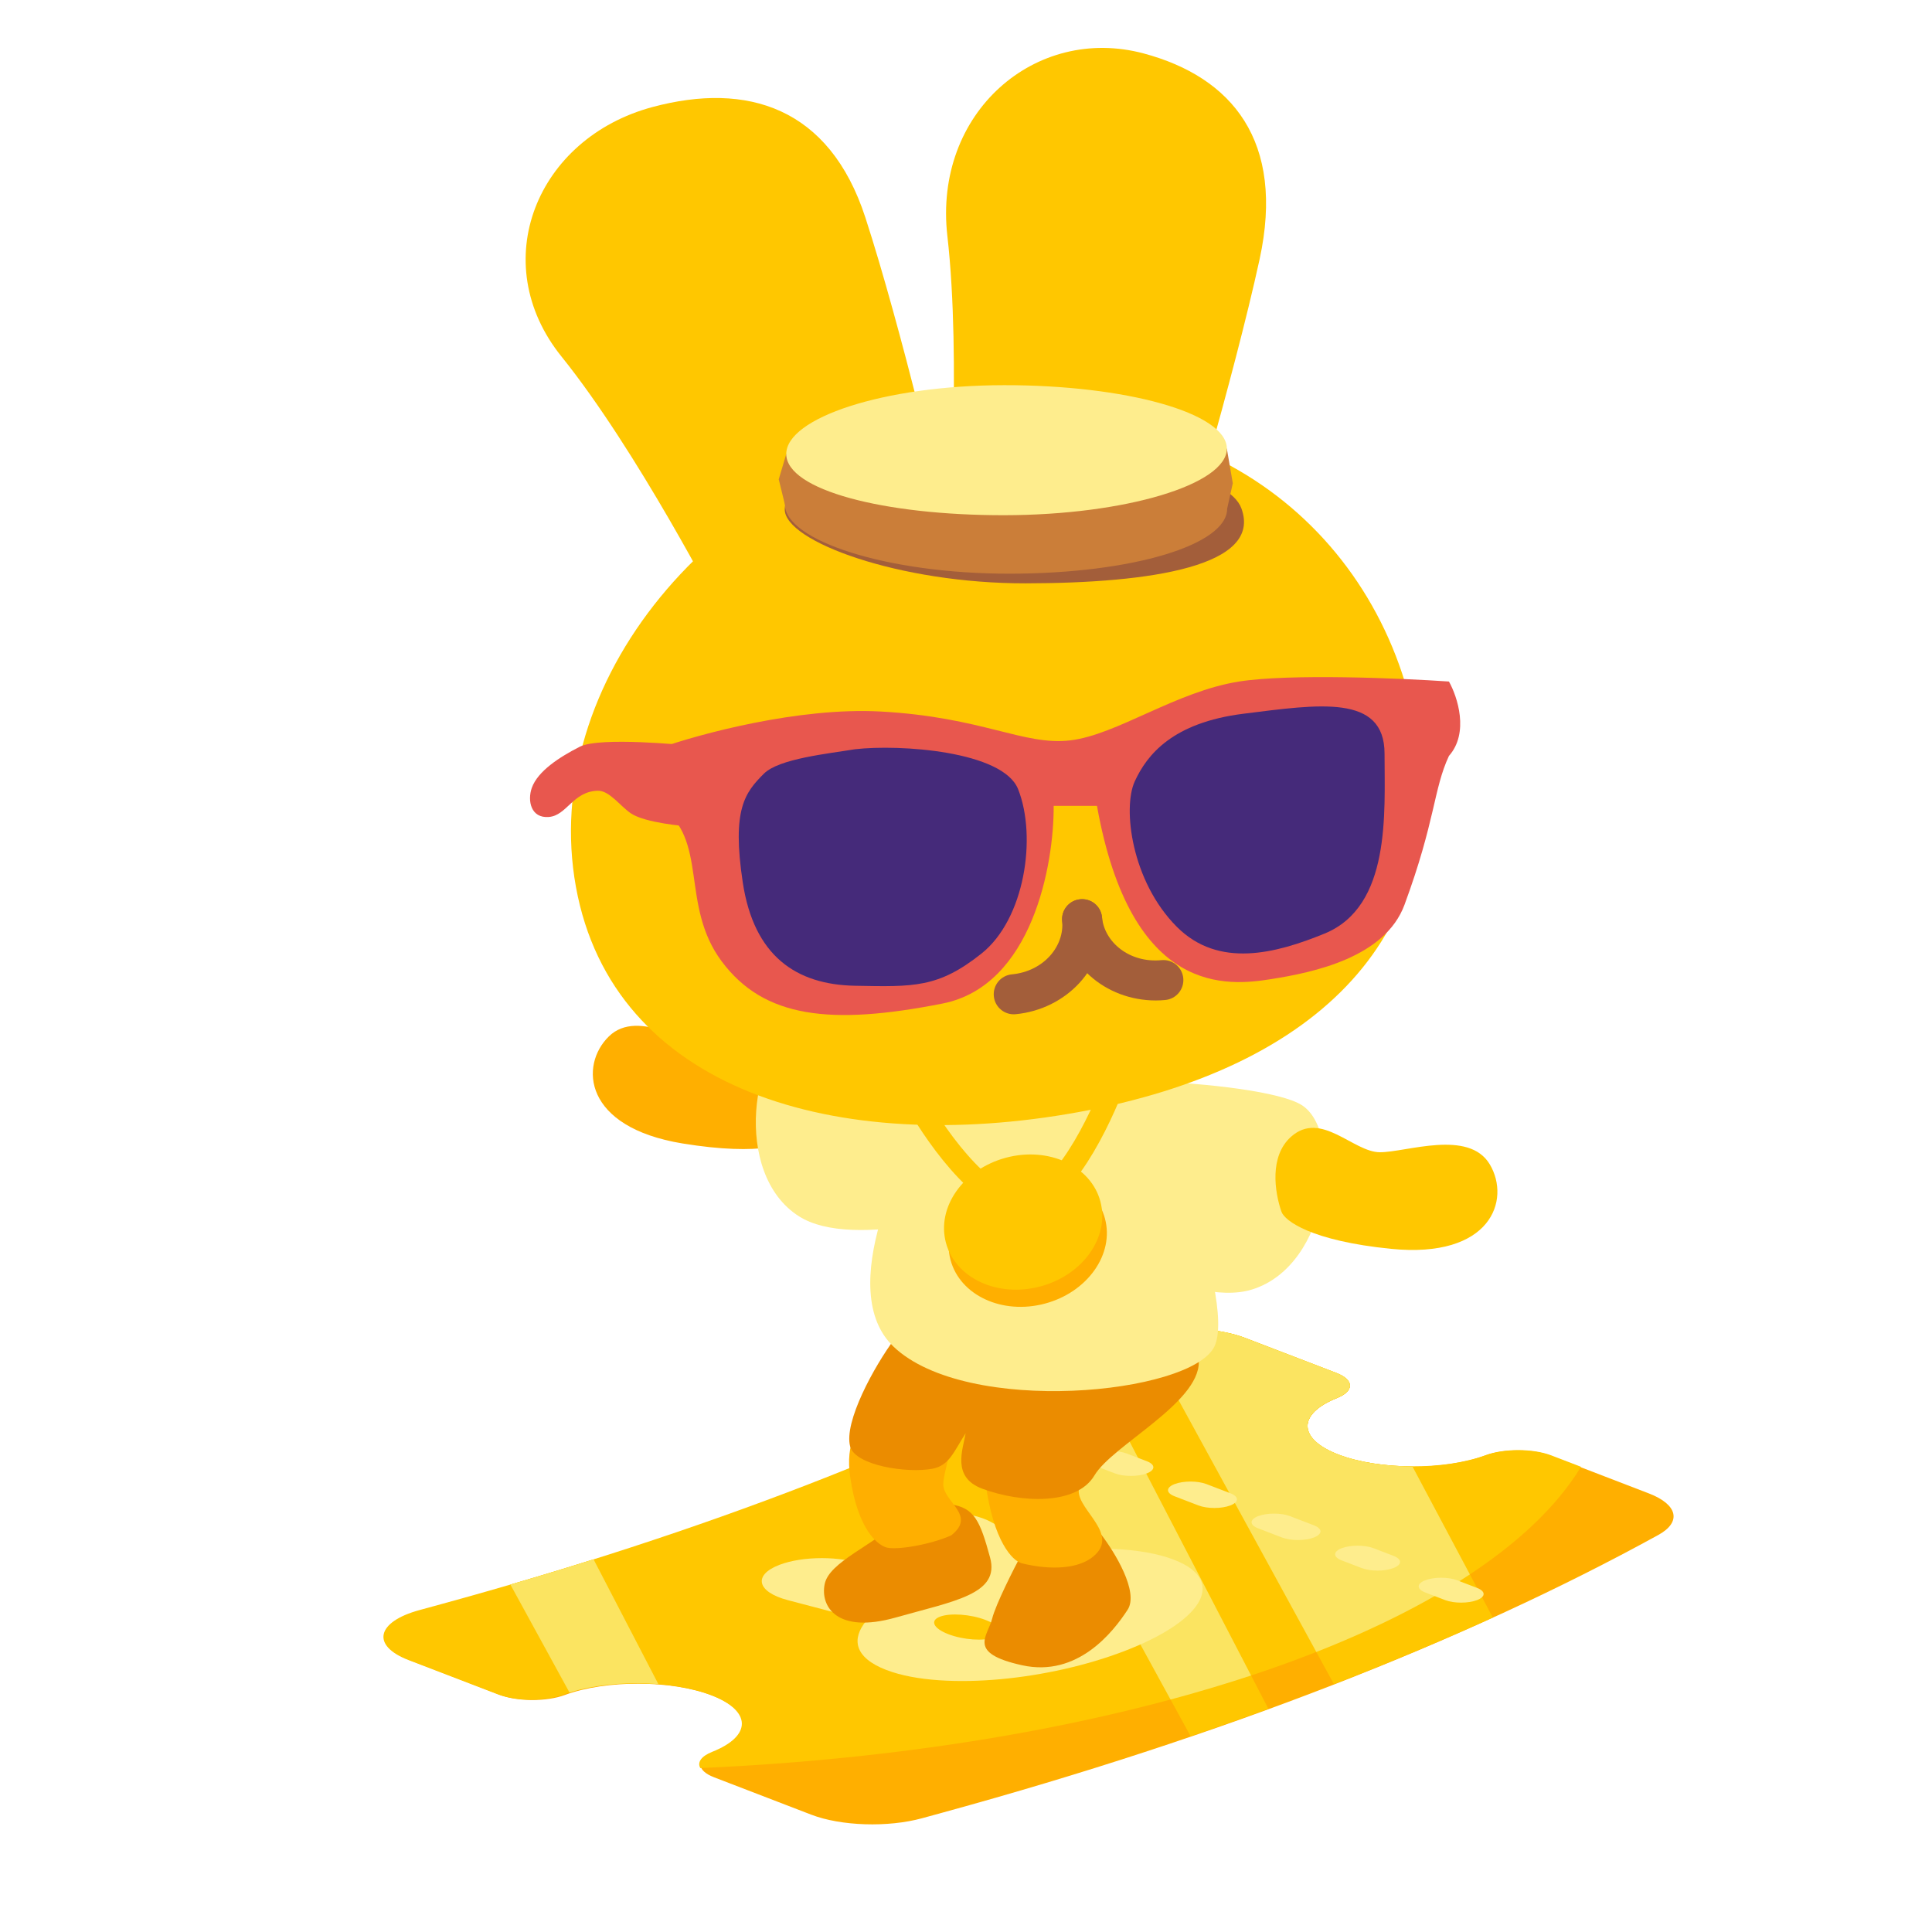
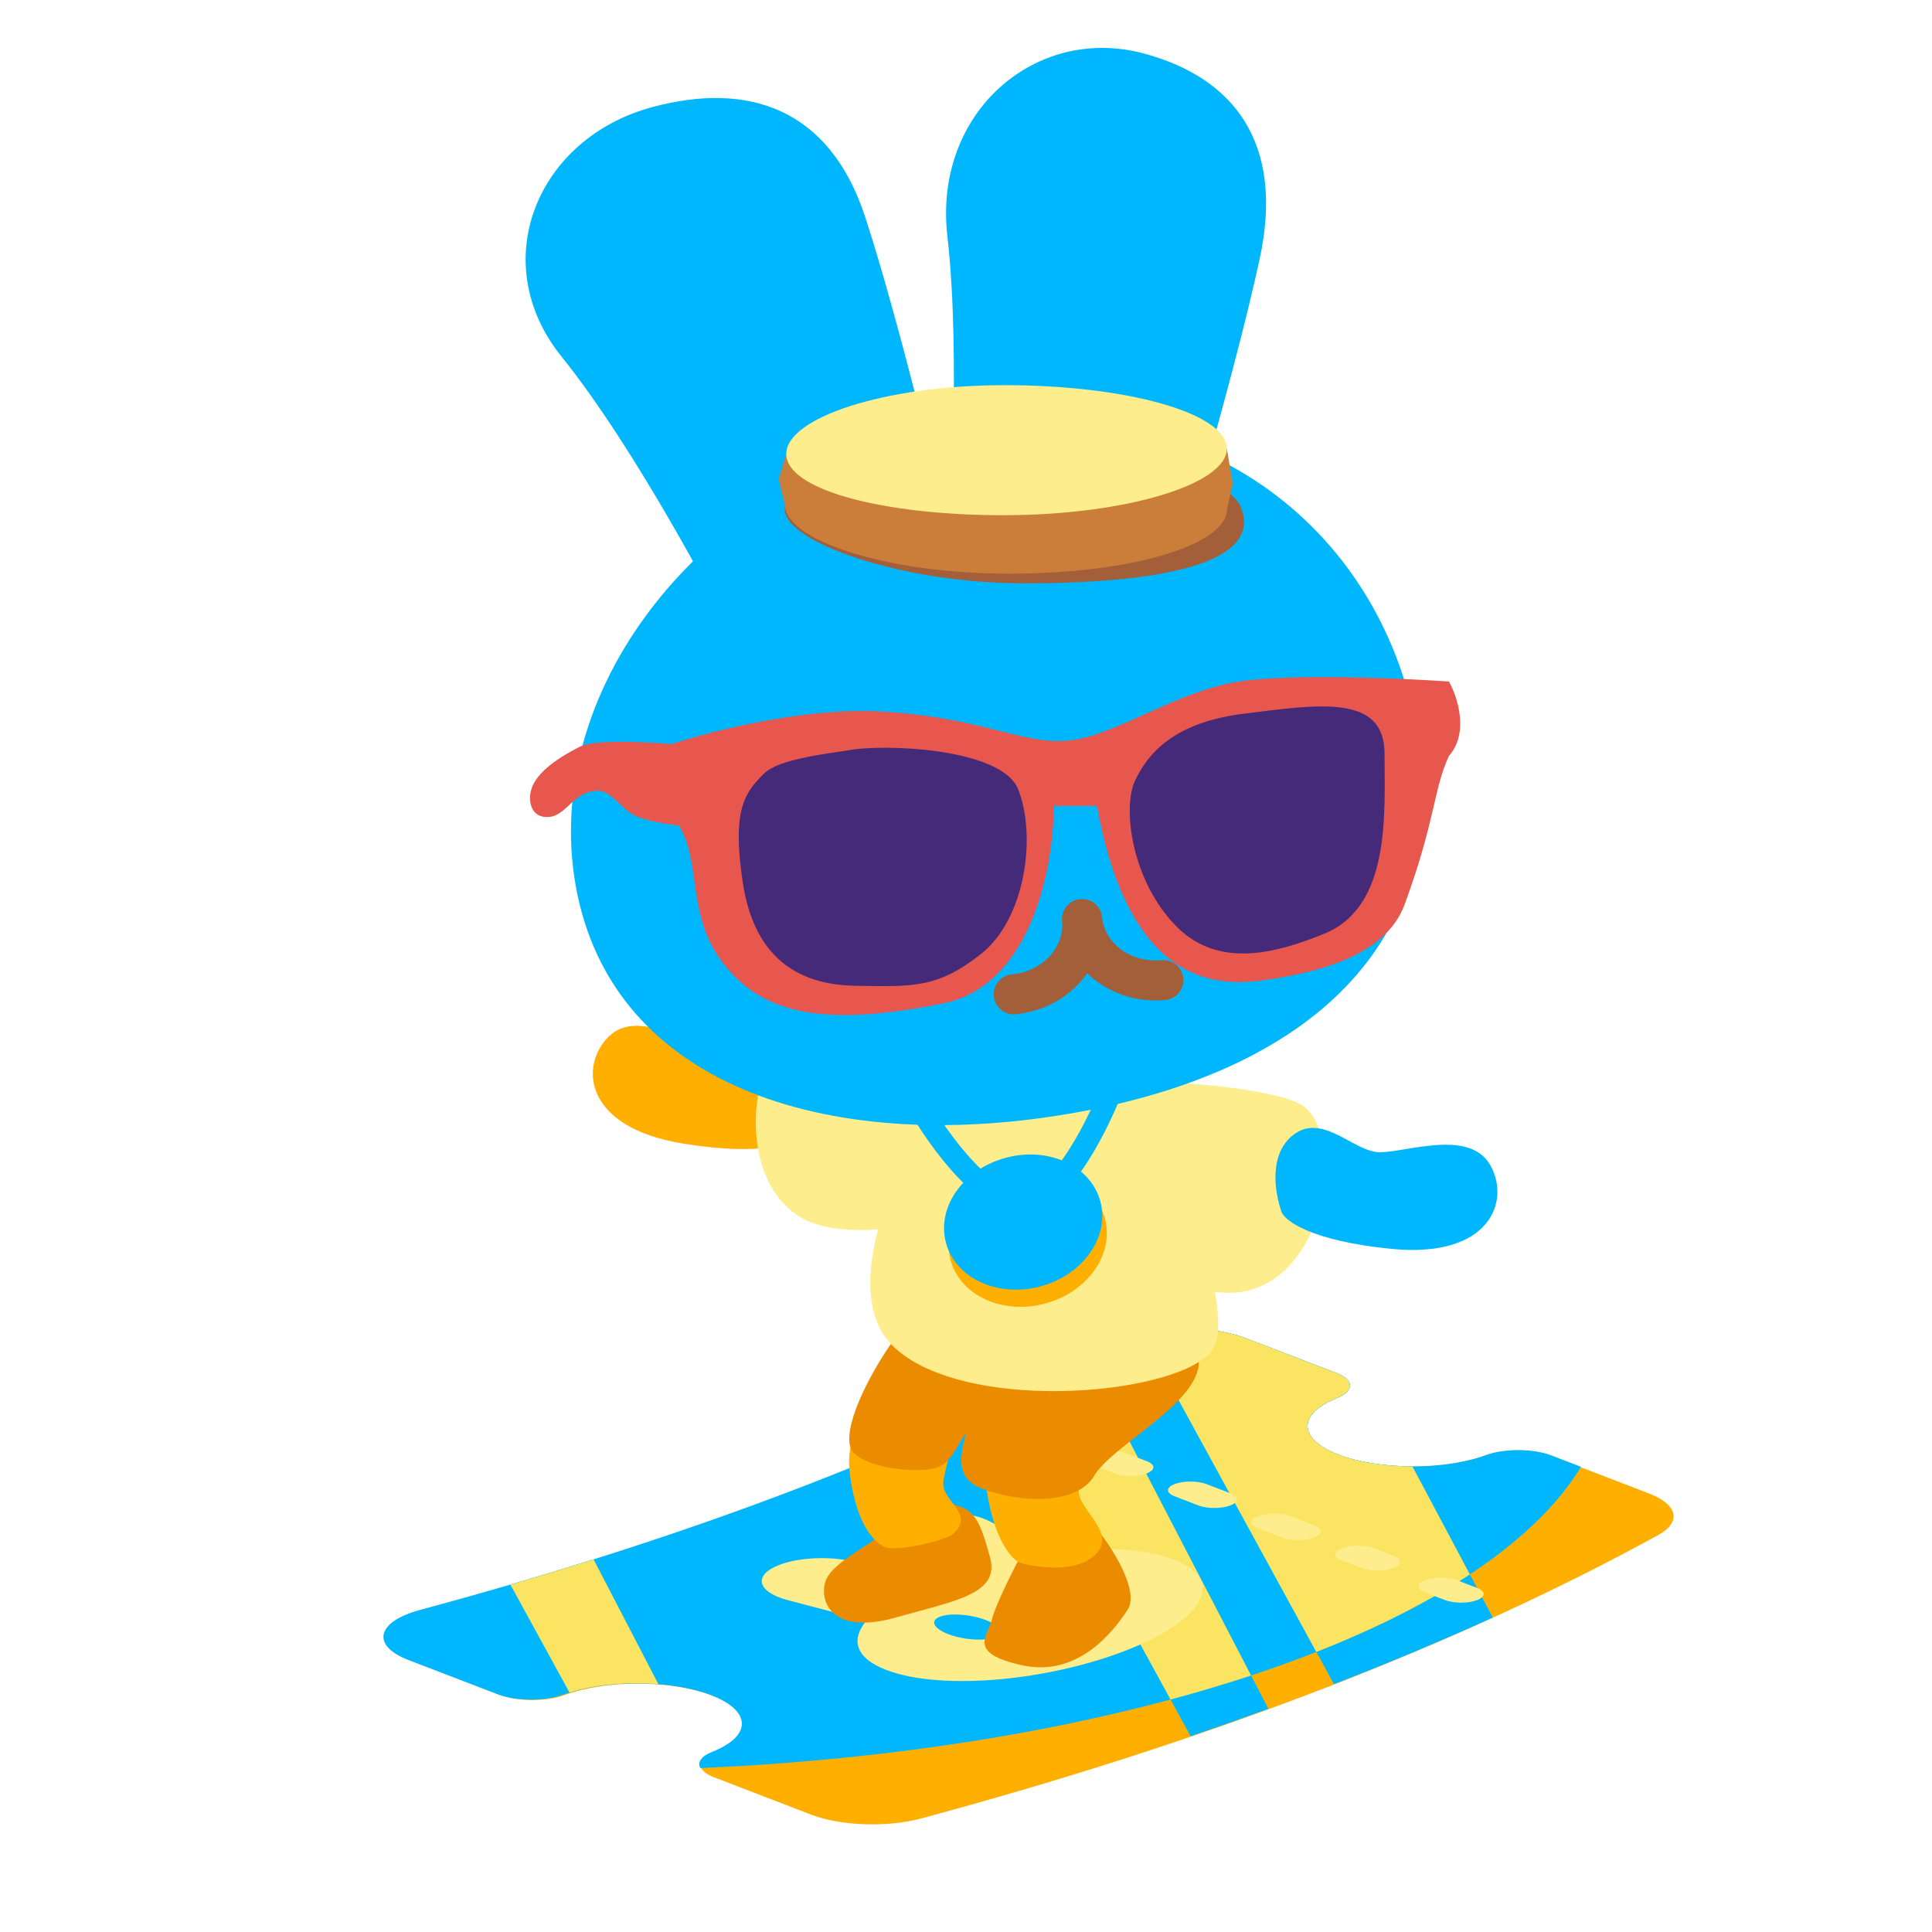
<svg xmlns="http://www.w3.org/2000/svg" width="191" height="191" fill="none" viewBox="0 0 191 191">
  <path fill="#FFAF00" d="M70.593 175.705C68.82 175.023 68.795 173.92 70.537 173.226C74.465 171.661 74.421 169.166 70.406 167.621C66.39 166.077 59.906 166.06 55.838 167.571C54.035 168.241 51.168 168.232 49.395 167.55L40.564 164.152C36.876 162.733 37.384 160.379 41.631 159.214L43.765 158.628C69.69 151.515 92.269 142.752 110.528 132.715C113.467 131.1 119.485 130.897 123.11 132.291L132.097 135.749C133.867 136.43 133.895 137.531 132.159 138.225C128.246 139.79 128.294 142.281 132.305 143.824C136.315 145.367 142.789 145.385 146.857 143.88C148.662 143.212 151.524 143.223 153.294 143.904L163.011 147.642C165.87 148.742 166.264 150.473 163.945 151.747C144.626 162.366 120.737 171.638 93.307 179.164L91.175 179.749C87.783 180.68 83.139 180.532 80.193 179.398L70.593 175.705Z" />
-   <path fill="#FFC700" fill-rule="evenodd" d="M69.236 174.794C68.914 174.234 69.307 173.625 70.42 173.183C74.357 171.619 74.313 169.126 70.289 167.582C66.265 166.038 59.767 166.021 55.691 167.532C53.883 168.201 51.011 168.192 49.234 167.51L40.385 164.115C36.688 162.697 37.198 160.344 41.454 159.179L43.593 158.594C69.572 151.485 92.198 142.727 110.496 132.696C113.441 131.082 119.471 130.879 123.103 132.273L132.109 135.728C133.884 136.409 133.911 137.509 132.172 138.203C128.25 139.767 128.299 142.256 132.318 143.798C136.337 145.34 142.824 145.359 146.901 143.854C148.709 143.187 151.577 143.198 153.351 143.878L156.299 145.009C146.719 160.812 112.027 172.916 69.236 174.794Z" clip-rule="evenodd" />
-   <path fill="#FFC700" fill-rule="evenodd" d="M139.633 144.969L147.581 159.912C142.57 162.187 137.331 164.385 131.875 166.501L112.908 131.819C116.05 131.072 120.294 131.195 123.103 132.273L132.11 135.728C133.884 136.409 133.912 137.509 132.172 138.203C128.251 139.767 128.299 142.256 132.318 143.798C134.339 144.574 136.984 144.964 139.633 144.969ZM99.475 138.336C102.205 137.03 104.858 135.699 107.43 134.344L125.397 168.938C122.875 169.858 120.311 170.761 117.706 171.646L99.475 138.336ZM50.459 156.654C53.242 155.843 55.983 155.012 58.682 154.162L65.089 166.498C62.063 166.253 58.809 166.528 56.299 167.323L50.459 156.654Z" clip-rule="evenodd" />
+   <path fill="#00b7fe" fill-rule="evenodd" d="M69.236 174.794C68.914 174.234 69.307 173.625 70.42 173.183C74.357 171.619 74.313 169.126 70.289 167.582C66.265 166.038 59.767 166.021 55.691 167.532C53.883 168.201 51.011 168.192 49.234 167.51L40.385 164.115C36.688 162.697 37.198 160.344 41.454 159.179L43.593 158.594C69.572 151.485 92.198 142.727 110.496 132.696C113.441 131.082 119.471 130.879 123.103 132.273L132.109 135.728C133.884 136.409 133.911 137.509 132.172 138.203C128.25 139.767 128.299 142.256 132.318 143.798C136.337 145.34 142.824 145.359 146.901 143.854C148.709 143.187 151.577 143.198 153.351 143.878L156.299 145.009C146.719 160.812 112.027 172.916 69.236 174.794Z" clip-rule="evenodd" />
+   <path fill="#00b7fe" fill-rule="evenodd" d="M139.633 144.969L147.581 159.912C142.57 162.187 137.331 164.385 131.875 166.501L112.908 131.819C116.05 131.072 120.294 131.195 123.103 132.273L132.11 135.728C133.884 136.409 133.912 137.509 132.172 138.203C128.251 139.767 128.299 142.256 132.318 143.798C134.339 144.574 136.984 144.964 139.633 144.969ZM99.475 138.336C102.205 137.03 104.858 135.699 107.43 134.344L125.397 168.938C122.875 169.858 120.311 170.761 117.706 171.646L99.475 138.336ZM50.459 156.654C53.242 155.843 55.983 155.012 58.682 154.162L65.089 166.498C62.063 166.253 58.809 166.528 56.299 167.323L50.459 156.654Z" clip-rule="evenodd" />
  <path fill="#FBE461" fill-rule="evenodd" d="M145.313 155.647L139.633 144.969C137.596 144.965 135.561 144.734 133.811 144.274C133.285 144.136 132.785 143.978 132.318 143.798C128.299 142.256 128.25 139.767 132.172 138.203C133.912 137.509 133.884 136.409 132.109 135.728L123.103 132.273H123.103C121.476 131.648 119.367 131.344 117.27 131.344C115.747 131.344 114.23 131.505 112.908 131.819L130.133 163.316C135.977 161.018 141.086 158.443 145.313 155.647ZM123.685 165.641L107.43 134.344C104.858 135.699 102.205 137.03 99.475 138.336L115.721 168.019C118.479 167.277 121.137 166.483 123.685 165.641ZM65.089 166.498L58.682 154.162C55.983 155.012 53.242 155.843 50.459 156.654L56.299 167.323C56.612 167.224 56.938 167.133 57.273 167.049C59.619 166.467 62.441 166.283 65.089 166.498Z" clip-rule="evenodd" />
  <path fill="#FEED8D" fill-rule="evenodd" d="M103.142 140.53L105.109 141.284C105.978 141.618 105.978 142.158 105.109 142.492C104.24 142.825 102.831 142.825 101.962 142.492L99.995 141.737C99.126 141.404 99.126 140.863 99.995 140.53C100.864 140.196 102.273 140.196 103.142 140.53Z" clip-rule="evenodd" />
  <path fill="#FEED8D" fill-rule="evenodd" d="M111.403 143.699L113.37 144.454C114.239 144.787 114.239 145.328 113.37 145.661C112.501 145.995 111.092 145.995 110.223 145.661L108.256 144.907C107.387 144.573 107.387 144.033 108.256 143.699C109.125 143.366 110.534 143.366 111.403 143.699Z" clip-rule="evenodd" />
  <path fill="#FEED8D" fill-rule="evenodd" d="M121.631 148.831C120.762 149.164 119.353 149.164 118.484 148.831L116.124 147.925C115.254 147.592 115.254 147.051 116.124 146.718C116.993 146.384 118.401 146.384 119.271 146.718L121.631 147.623C122.5 147.957 122.5 148.497 121.631 148.831Z" clip-rule="evenodd" />
  <path fill="#FEED8D" fill-rule="evenodd" d="M129.891 152C129.022 152.334 127.614 152.334 126.745 152L124.384 151.095C123.515 150.761 123.515 150.221 124.384 149.887C125.253 149.554 126.662 149.554 127.531 149.887L129.891 150.793C130.761 151.126 130.761 151.667 129.891 152Z" clip-rule="evenodd" />
  <path fill="#FEED8D" fill-rule="evenodd" d="M135.792 153.057L137.759 153.812C138.628 154.145 138.628 154.686 137.759 155.019C136.89 155.353 135.481 155.353 134.612 155.019L132.645 154.264C131.776 153.931 131.776 153.39 132.645 153.057C133.514 152.724 134.923 152.724 135.792 153.057Z" clip-rule="evenodd" />
  <path fill="#FEED8D" fill-rule="evenodd" d="M144.053 156.227L146.02 156.981C146.889 157.315 146.889 157.855 146.02 158.189C145.151 158.522 143.742 158.522 142.873 158.189L140.906 157.434C140.037 157.101 140.037 156.56 140.906 156.227C141.775 155.893 143.184 155.893 144.053 156.227Z" clip-rule="evenodd" />
  <path fill="#FEED8D" fill-rule="evenodd" d="M88.906 153.377C86.588 152.487 86.588 151.045 88.906 150.156C91.533 149.148 95.9 149.303 97.999 150.479L103.287 153.439C107.902 152.871 112.8 152.947 116.045 154.192C118.963 155.311 119.406 156.961 118.417 158.533C117.417 160.123 114.887 161.797 111.169 163.224C107.45 164.651 103.085 165.622 98.942 166.005C94.844 166.385 90.545 166.215 87.627 165.096C84.401 163.857 84.188 161.992 85.64 160.232L77.891 158.194C74.826 157.389 74.422 155.713 77.049 154.705C79.367 153.816 83.125 153.816 85.443 154.705L90.813 156.765C91.344 156.526 91.909 156.292 92.504 156.063C93.08 155.842 93.67 155.633 94.271 155.435L88.906 153.377Z" clip-rule="evenodd" />
-   <path fill="#FFC700" d="M97.426 160.149C98.9 160.715 99.273 161.489 98.26 161.878C97.246 162.266 95.229 162.123 93.755 161.557C92.281 160.992 91.907 160.218 92.921 159.829C93.934 159.44 95.951 159.583 97.426 160.149Z" />
-   <path fill="#FFC700" d="M107.102 156.436C108.577 157.002 108.95 157.776 107.936 158.165C106.923 158.554 104.906 158.41 103.432 157.845C101.957 157.279 101.584 156.505 102.598 156.116C103.611 155.727 105.628 155.871 107.102 156.436Z" />
+   <path fill="#00b7fe" d="M97.426 160.149C98.9 160.715 99.273 161.489 98.26 161.878C97.246 162.266 95.229 162.123 93.755 161.557C92.281 160.992 91.907 160.218 92.921 159.829C93.934 159.44 95.951 159.583 97.426 160.149Z" />
+   <path fill="#00b7fe" d="M107.102 156.436C108.577 157.002 108.95 157.776 107.936 158.165C106.923 158.554 104.906 158.41 103.432 157.845C101.957 157.279 101.584 156.505 102.598 156.116C103.611 155.727 105.628 155.871 107.102 156.436Z" />
  <path fill="#EB8C00" d="M111.478 159.142C112.619 157.386 110.197 153.434 108.843 151.678L101.05 153.544C100.208 155.117 98.437 158.615 98.086 160.02C97.647 161.777 95.561 163.423 101.05 164.63C106.538 165.838 110.051 161.337 111.478 159.142Z" />
  <path fill="#EB8C00" d="M81.526 156.617C81.965 154.422 86.136 152.885 89.868 149.702C90.417 149.263 91.998 148.451 93.93 148.714C96.344 149.043 96.893 150.361 97.881 153.983C98.869 157.605 94.369 158.264 88.551 159.91C82.733 161.557 81.087 158.813 81.526 156.617Z" />
  <path fill="#FFAF00" d="M93.254 146.73C93.254 148.496 96.579 149.801 94.039 151.788C92.09 152.666 88.77 153.266 87.673 152.995C86.811 152.782 84.81 151.292 84.048 145.994C83.096 139.372 88.704 138.048 92.09 139.446C95.476 140.844 93.254 144.964 93.254 146.73Z" />
  <path fill="#FFAF00" d="M106.645 147.427C106.645 149.351 110.666 151.676 108.127 153.84C106.265 155.427 102.839 155.026 100.976 154.536C100.115 154.304 98.202 152.397 97.44 146.626C96.487 139.411 102.095 137.968 105.481 139.491C108.867 141.014 106.645 145.503 106.645 147.427Z" />
  <path fill="#EB8C00" d="M84.05 143.006C83.392 140.591 86.429 135.066 88.441 132.359C98.284 131.81 118.517 128.188 118.517 134.664C118.517 138.739 109.956 142.896 108.199 145.86C106.443 148.824 100.955 148.604 97.113 147.177C94.039 146.036 95.21 143.262 95.466 141.689C94.274 143.543 93.846 144.887 92.173 145.202C89.687 145.669 84.564 144.889 84.05 143.006Z" />
  <path fill="#FEED8D" d="M88.331 133.127C82.536 127.595 89.063 114.064 93.051 107.99C96.966 107.149 105.675 105.466 109.187 105.466C113.578 105.466 122.359 128.407 120.054 133.127C117.749 137.847 95.576 140.042 88.331 133.127Z" />
  <path fill="#FEED8D" d="M123.747 127.491C117.509 129.398 105.447 122.136 100.195 118.267C99.986 115.794 99.705 110.343 100.247 108.32C100.924 105.792 124.439 106.672 128.643 109.221C132.846 111.77 131.545 125.109 123.747 127.491Z" />
-   <path fill="#FFC700" d="M136.421 113.912C133.786 113.912 130.603 109.741 127.639 112.376C125.467 114.307 126.016 117.861 126.687 119.793C127.004 120.687 129.615 122.672 137.519 123.462C147.398 124.45 149.373 118.632 147.288 115.12C145.202 111.607 139.055 113.912 136.421 113.912Z" />
+   <path fill="#00b7fe" d="M136.421 113.912C133.786 113.912 130.603 109.741 127.639 112.376C125.467 114.307 126.016 117.861 126.687 119.793C127.004 120.687 129.615 122.672 137.519 123.462C147.398 124.45 149.373 118.632 147.288 115.12C145.202 111.607 139.055 113.912 136.421 113.912Z" />
  <path fill="#FFAF00" d="M71.006 104.103C73.551 104.785 77.705 101.58 79.886 104.892C81.485 107.32 80.034 110.611 78.886 112.304C78.348 113.085 75.312 114.326 67.474 113.044C57.676 111.441 57.273 105.31 60.197 102.457C63.12 99.604 68.461 103.422 71.006 104.103Z" />
  <path fill="#FEED8D" d="M79 120.253C84.379 123.656 97.534 119.823 103.44 117.482C104.258 115.183 105.894 110.07 105.894 108.008C105.894 105.43 83.589 100.273 79 101.627C74.41 102.98 72.276 115.999 79 120.253Z" />
-   <path stroke="#FFC700" stroke-width="2.195" d="M90.62 108.931C92.742 112.7 97.952 119.952 101.816 118.811C105.68 117.669 109.28 109.7 110.597 105.858" />
+   <path stroke="#00b7fe" stroke-width="2.195" d="M90.62 108.931C92.742 112.7 97.952 119.952 101.816 118.811C105.68 117.669 109.28 109.7 110.597 105.858" />
  <ellipse cx="101.604" cy="122.513" fill="#FFAF00" rx="7.903" ry="6.586" transform="rotate(-15 101.604 122.513)" />
-   <ellipse cx="101.15" cy="120.816" fill="#FFC700" rx="7.903" ry="6.586" transform="rotate(-15 101.15 120.816)" />
-   <path fill="#FFC700" d="M55.511 35.25C48.011 25.932 53.063 13.647 64.515 10.579C73.845 8.079 81.991 10.582 85.546 21.489C89.1 32.396 93.403 50.813 93.403 50.813C95.008 56.804 90.994 63.085 84.438 64.842C79.279 66.224 73.894 64.404 71.115 60.337C71.115 60.337 63.012 44.568 55.511 35.25Z" />
-   <path fill="#FFC700" d="M93.659 23.337C92.258 11.128 102.381 2.421 113.073 5.285C121.783 7.619 127.071 13.931 124.524 25.639C121.977 37.346 116.315 56.273 116.315 56.273C114.638 62.532 108.316 66.276 102.195 64.636C97.379 63.346 93.966 59.022 93.751 53.939C93.751 53.939 95.059 35.546 93.659 23.337Z" />
-   <path fill="#FFC700" d="M140.015 72.049C143.668 92.143 130.533 105.597 106.611 109.945C82.689 114.294 60.591 107.777 56.938 87.683C53.285 67.589 70.373 46.546 94.295 42.197C118.217 37.849 136.362 51.956 140.015 72.049Z" />
+   <ellipse cx="101.15" cy="120.816" fill="#00b7fe" rx="7.903" ry="6.586" transform="rotate(-15 101.15 120.816)" />
+   <path fill="#00b7fe" d="M55.511 35.25C48.011 25.932 53.063 13.647 64.515 10.579C73.845 8.079 81.991 10.582 85.546 21.489C89.1 32.396 93.403 50.813 93.403 50.813C95.008 56.804 90.994 63.085 84.438 64.842C79.279 66.224 73.894 64.404 71.115 60.337C71.115 60.337 63.012 44.568 55.511 35.25Z" />
+   <path fill="#00b7fe" d="M93.659 23.337C92.258 11.128 102.381 2.421 113.073 5.285C121.783 7.619 127.071 13.931 124.524 25.639C121.977 37.346 116.315 56.273 116.315 56.273C114.638 62.532 108.316 66.276 102.195 64.636C97.379 63.346 93.966 59.022 93.751 53.939C93.751 53.939 95.059 35.546 93.659 23.337Z" />
+   <path fill="#00b7fe" d="M140.015 72.049C143.668 92.143 130.533 105.597 106.611 109.945C82.689 114.294 60.591 107.777 56.938 87.683C53.285 67.589 70.373 46.546 94.295 42.197C118.217 37.849 136.362 51.956 140.015 72.049Z" />
  <path fill="#A35E3A" fill-rule="evenodd" d="M106.79 88.902C107.878 88.798 108.844 89.597 108.947 90.685C109.419 95.658 105.398 99.792 100.407 100.266C99.319 100.369 98.353 99.571 98.25 98.483C98.147 97.395 98.945 96.43 100.033 96.326C103.21 96.025 105.24 93.511 105.007 91.059C104.904 89.971 105.702 89.005 106.79 88.902Z" clip-rule="evenodd" />
  <path fill="#A35E3A" fill-rule="evenodd" d="M106.79 88.902C107.878 88.798 108.844 89.597 108.947 90.684C109.18 93.137 111.646 95.224 114.823 94.922C115.911 94.819 116.877 95.617 116.98 96.705C117.083 97.793 116.285 98.759 115.197 98.862C110.206 99.336 105.479 96.032 105.007 91.058C104.904 89.971 105.702 89.005 106.79 88.902Z" clip-rule="evenodd" />
  <path fill="#452A7A" d="M93.969 83.327C96.069 88.573 94.525 91.499 91.639 92.654C88.753 93.809 85.617 92.756 83.517 87.51C81.418 82.264 82.961 79.338 85.847 78.183C88.734 77.028 91.87 78.081 93.969 83.327Z" />
  <path fill="#452A7A" d="M124.367 78.058C125.595 83.573 123.6 86.213 120.565 86.888C117.531 87.563 114.605 86.019 113.378 80.503C112.151 74.987 114.146 72.348 117.18 71.672C120.215 70.997 123.14 72.542 124.367 78.058Z" />
  <path fill="#A35E3A" d="M122.724 50.253C124.827 55.946 113.882 57.655 101.392 57.67C88.903 57.685 77.584 53.525 77.58 50.364C77.577 47.203 87.883 45.026 100.373 45.011C112.863 44.996 121.556 47.091 122.724 50.253Z" />
  <path fill="#CB7E39" d="M121.317 50.298C121.321 53.848 112.019 56.702 99.838 56.716C87.657 56.731 77.599 53.419 77.595 49.869C77.591 46.319 87.642 43.875 99.823 43.861C112.004 43.846 121.313 46.748 121.317 50.298Z" />
  <path fill="#CB7E39" d="M121.287 44.351L77.731 44.885L76.987 47.386L77.594 49.869L121.316 50.298L121.876 47.779L121.287 44.351Z" />
  <path fill="#FEED8D" d="M121.288 44.351C121.292 47.901 111.225 50.92 99.281 50.934C87.336 50.949 77.735 48.435 77.731 44.885C77.727 41.335 87.321 38.093 99.265 38.079C111.21 38.064 121.283 40.801 121.288 44.351Z" />
  <path fill="#E8574E" d="M87.043 70.34C78.964 69.901 69.114 72.572 65.199 73.963C64.321 75.719 64.834 78.5 65.199 79.67C70.139 82.963 67.175 89.44 71.346 95.038C75.517 100.636 82.103 101.404 93.19 99.209C102.059 97.453 104.203 85.451 104.167 79.67H108.448C111.851 98.66 121.51 97.453 125.681 96.794C129.852 96.135 136.93 94.661 138.853 89.44C141.927 81.097 141.707 78.024 143.244 74.731C145.264 72.448 144.086 68.877 143.244 67.376C138.414 67.047 127.503 66.586 122.498 67.376C116.241 68.364 110.424 72.645 105.813 73.194C101.203 73.743 97.142 70.889 87.043 70.34Z" />
  <path fill="#452A7A" d="M136.878 74.511C136.878 68.584 130.357 69.632 122.937 70.56C115.912 71.438 113.387 74.621 112.18 77.255C110.973 79.89 111.851 87.135 116.351 91.635C120.477 95.76 126.12 94.269 130.95 92.294C137.53 89.602 136.878 80.369 136.878 74.511Z" />
  <path fill="#452A7A" d="M100.654 78.024C99.162 74.248 88.946 73.56 84.519 74.072C81.884 74.511 77.01 74.994 75.518 76.487C73.652 78.353 72.334 80 73.432 87.244C74.533 94.509 78.701 97.343 84.519 97.453C90.336 97.562 92.751 97.675 97.032 94.269C101.313 90.864 102.52 82.744 100.654 78.024Z" />
  <path fill="#E8574E" d="M57.328 73.818C59.309 72.815 67.841 73.681 67.841 73.681L67.822 81.68C67.822 81.68 63.783 81.37 62.365 80.405C61.295 79.677 60.24 78.138 59.084 78.173C56.63 78.248 56.047 80.62 54.265 80.767C52.484 80.915 52.125 79.157 52.574 77.892C53.165 76.225 55.346 74.82 57.328 73.818Z" />
</svg>
